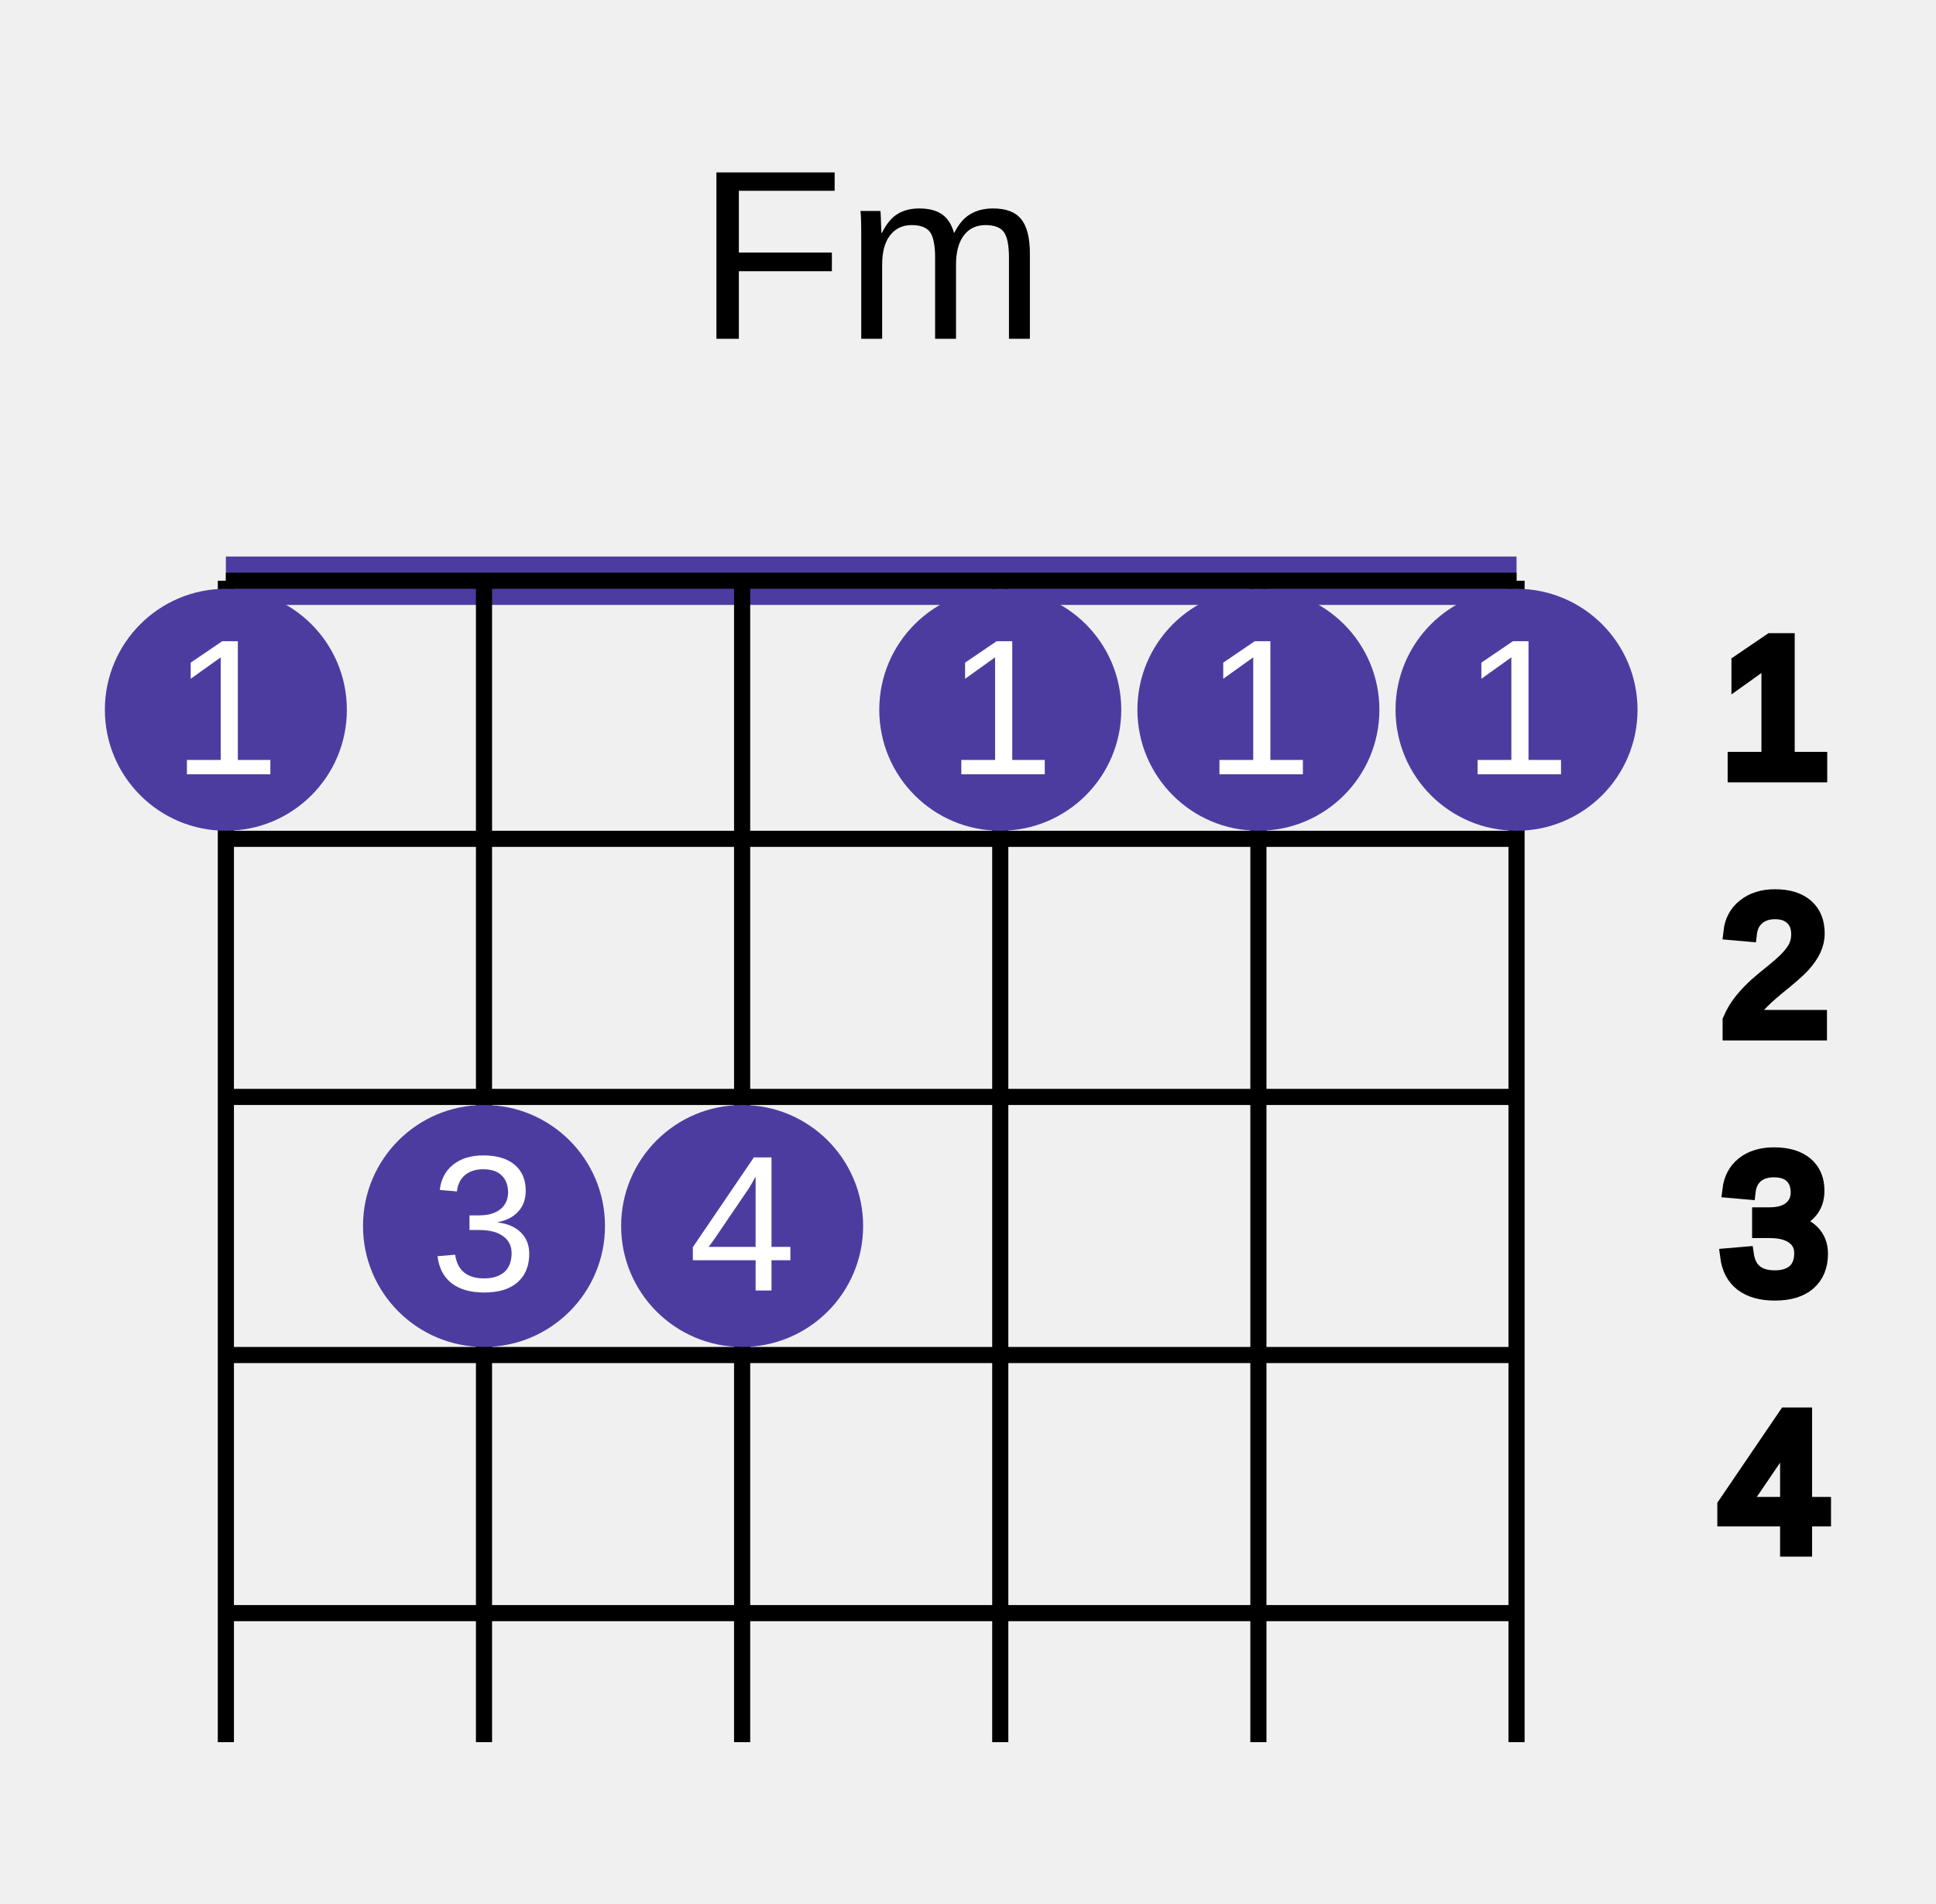
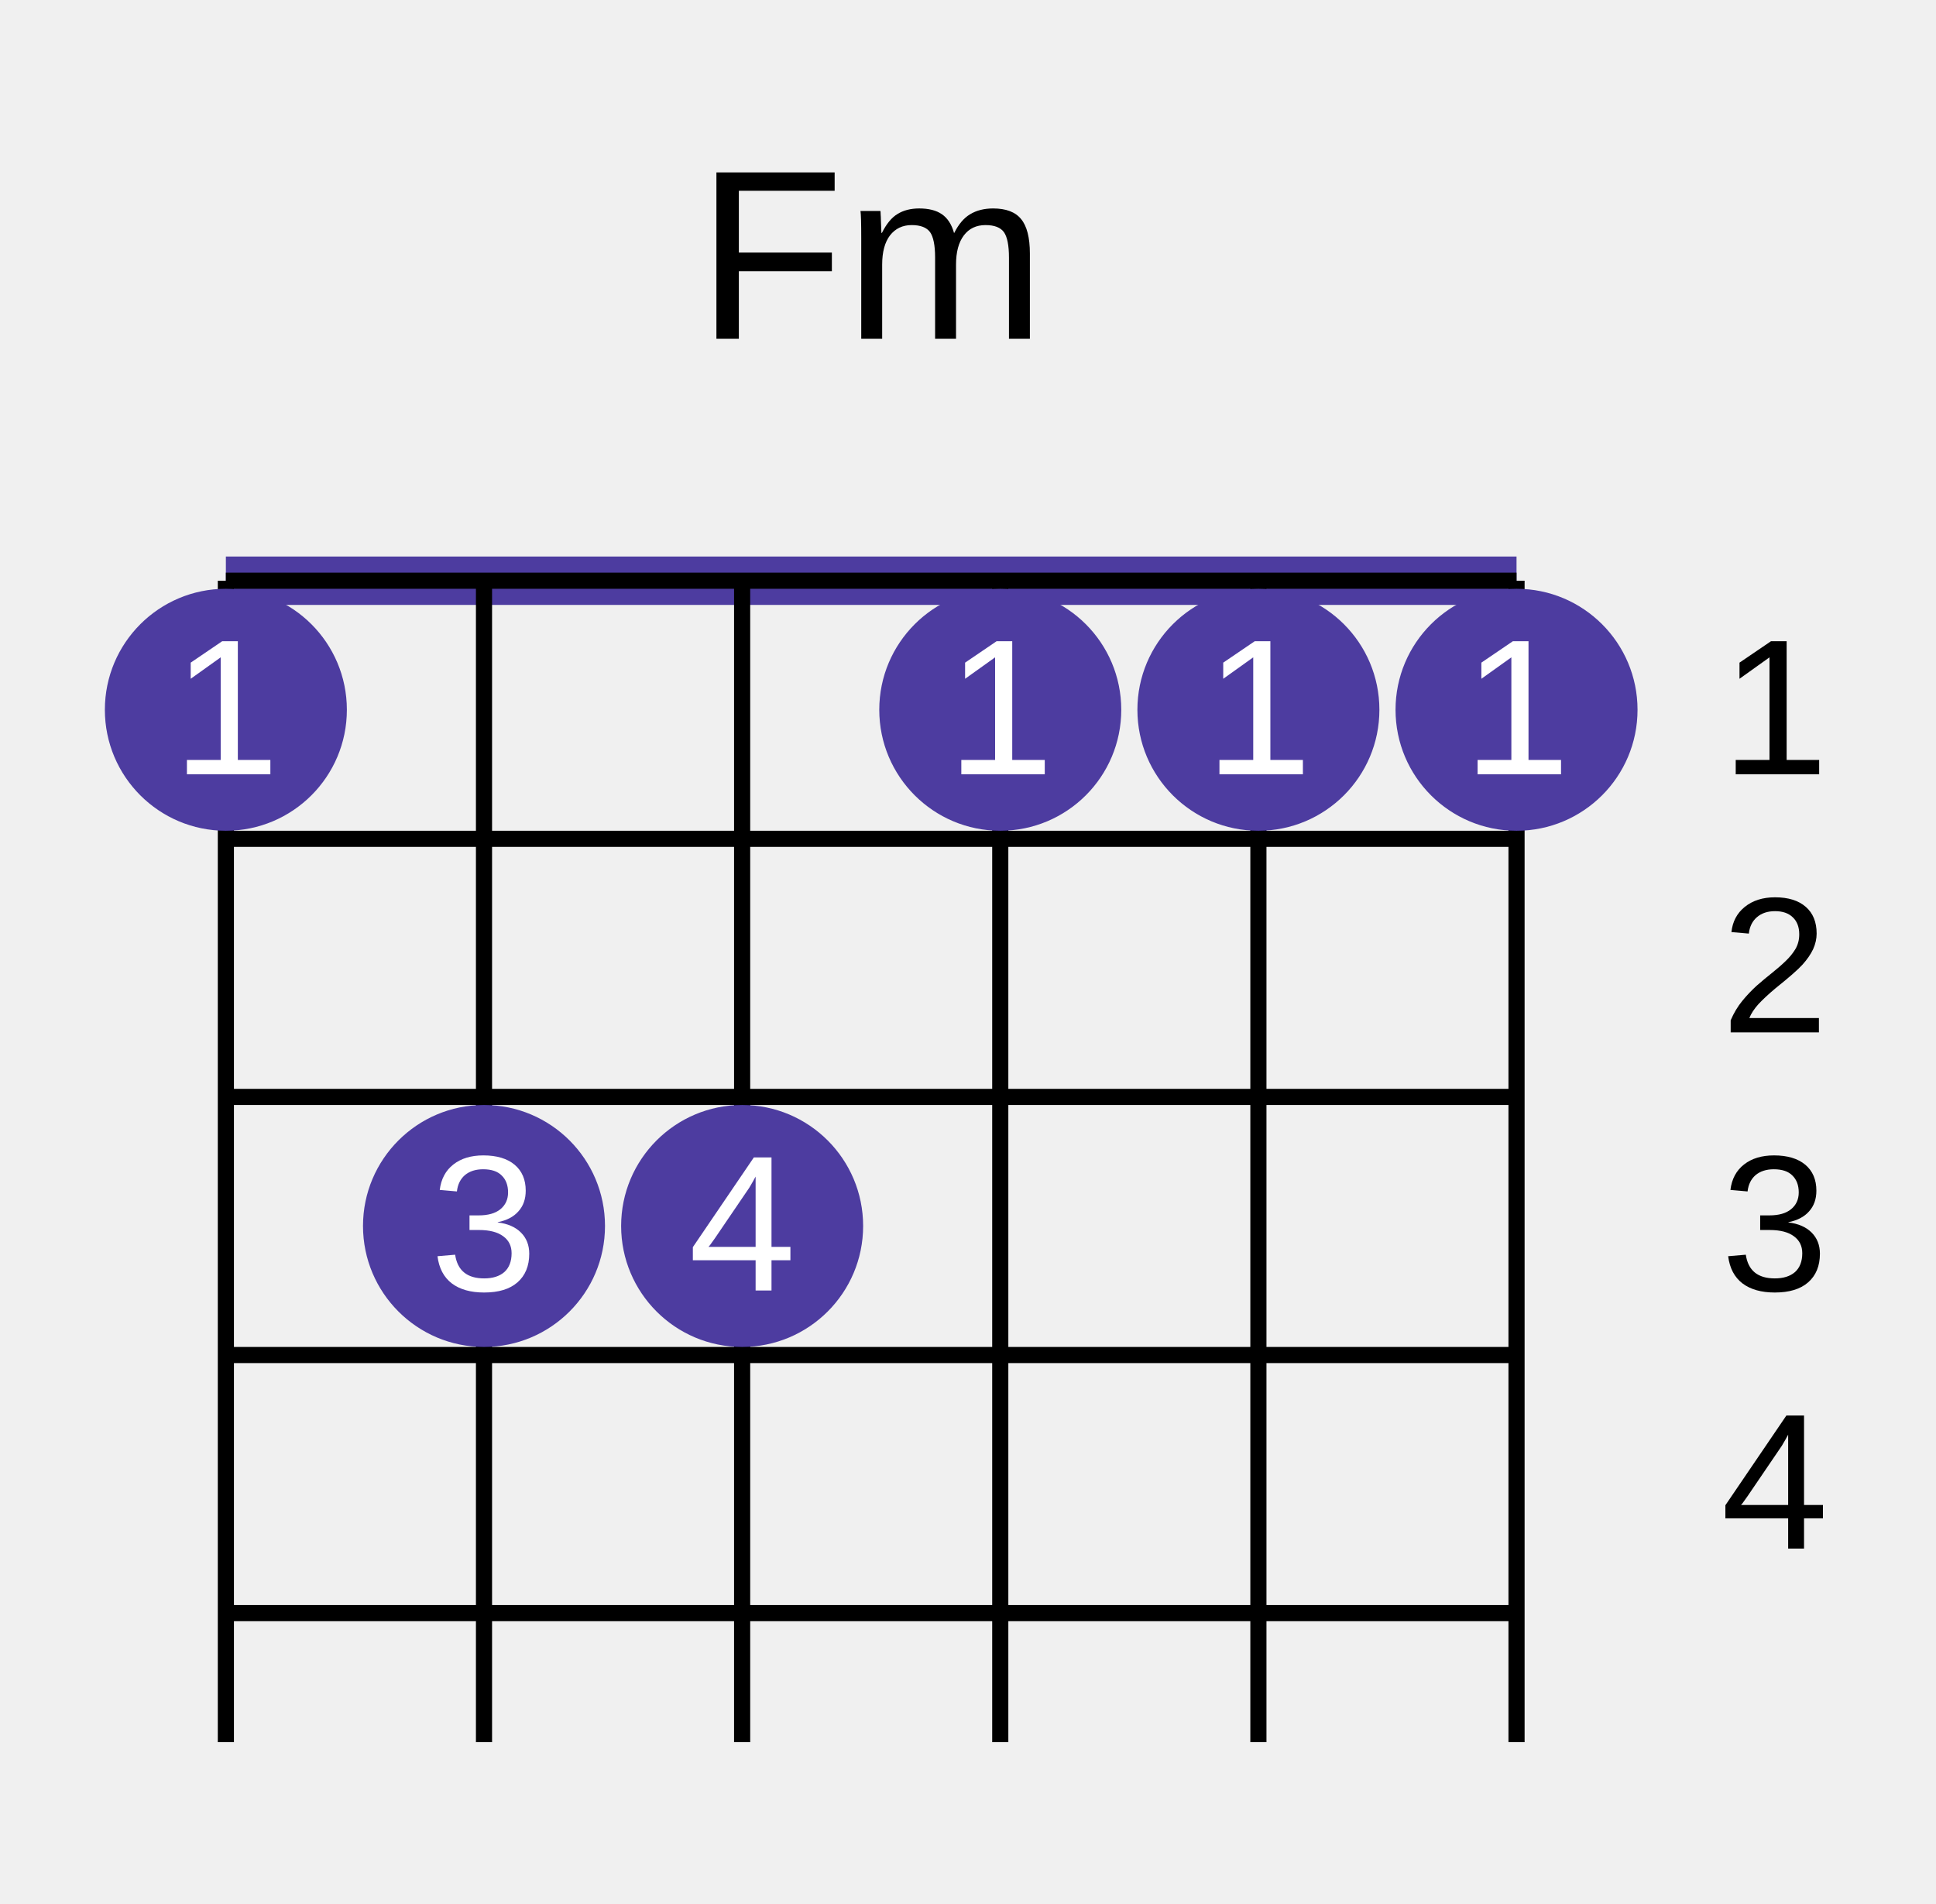
<svg xmlns="http://www.w3.org/2000/svg" height="118" version="1.1" width="120" style="overflow: hidden; position: relative; top: -0.033px;">
  <defs />
  <text style="text-anchor: middle; font: 15px &quot;Arial&quot;;" x="54" y="16" text-anchor="middle" font="10px &quot;Arial&quot;" stroke="none" fill="#000000" font-size="15px">
    <tspan dy="5">Fm</tspan>
  </text>
  <path style="" fill="none" stroke="#4d3ca0" d="M14,36L94,36" stroke-width="3" />
  <path style="" fill="none" stroke="#000000" d="M14,36L94,36" />
  <path style="" fill="none" stroke="#000000" d="M14,52L94,52" />
-   <text style="text-anchor: middle; font: 12px &quot;Arial&quot;;" x="110" y="44" text-anchor="middle" font="10px &quot;Arial&quot;" stroke="#000000" fill="#000000" font-size="12px">
+   <text style="text-anchor: middle; font: 12px &quot;Arial&quot;;" x="110" y="44" text-anchor="middle" font="10px &quot;Arial&quot;" stroke="none" fill="#000000" font-size="12px">
    <tspan dy="4">1</tspan>
  </text>
  <path style="" fill="none" stroke="#000000" d="M14,68L94,68" />
-   <text style="text-anchor: middle; font: 12px &quot;Arial&quot;;" x="110" y="60" text-anchor="middle" font="10px &quot;Arial&quot;" stroke="#000000" fill="#000000" font-size="12px">
+   <text style="text-anchor: middle; font: 12px &quot;Arial&quot;;" x="110" y="60" text-anchor="middle" font="10px &quot;Arial&quot;" stroke="none" fill="#000000" font-size="12px">
    <tspan dy="4">2</tspan>
  </text>
  <path style="" fill="none" stroke="#000000" d="M14,84L94,84" />
-   <text style="text-anchor: middle; font: 12px &quot;Arial&quot;;" x="110" y="76" text-anchor="middle" font="10px &quot;Arial&quot;" stroke="#000000" fill="#000000" font-size="12px">
+   <text style="text-anchor: middle; font: 12px &quot;Arial&quot;;" x="110" y="76" text-anchor="middle" font="10px &quot;Arial&quot;" stroke="none" fill="#000000" font-size="12px">
    <tspan dy="4">3</tspan>
  </text>
  <path style="" fill="none" stroke="#000000" d="M14,100L94,100" />
-   <text style="text-anchor: middle; font: 12px &quot;Arial&quot;;" x="110" y="92" text-anchor="middle" font="10px &quot;Arial&quot;" stroke="#000000" fill="#000000" font-size="12px">
+   <text style="text-anchor: middle; font: 12px &quot;Arial&quot;;" x="110" y="92" text-anchor="middle" font="10px &quot;Arial&quot;" stroke="none" fill="#000000" font-size="12px">
    <tspan dy="4">4</tspan>
  </text>
  <path style="" fill="none" stroke="#000000" d="M14,36L14,108" />
  <path style="" fill="none" stroke="#000000" d="M30,36L30,108" />
  <path style="" fill="none" stroke="#000000" d="M46,36L46,108" />
  <path style="" fill="none" stroke="#000000" d="M62,36L62,108" />
  <path style="" fill="none" stroke="#000000" d="M78,36L78,108" />
  <path style="" fill="none" stroke="#000000" d="M94,36L94,108" />
  <circle cx="14" cy="44" r="7" fill="#4d3ca0" stroke="#4d3ca0" style="" />
  <text style="text-anchor: middle; font: 12px &quot;Arial&quot;;" x="14" y="44" text-anchor="middle" font="10px &quot;Arial&quot;" stroke="none" fill="#ffffff" font-size="12px">
    <tspan dy="4">1</tspan>
  </text>
  <circle cx="30" cy="76" r="7" fill="#4d3ca0" stroke="#4d3ca0" style="" />
  <text style="text-anchor: middle; font: 12px &quot;Arial&quot;;" x="30" y="76" text-anchor="middle" font="10px &quot;Arial&quot;" stroke="none" fill="#ffffff" font-size="12px">
    <tspan dy="4">3</tspan>
  </text>
  <circle cx="46" cy="76" r="7" fill="#4d3ca0" stroke="#4d3ca0" style="" />
  <text style="text-anchor: middle; font: 12px &quot;Arial&quot;;" x="46" y="76" text-anchor="middle" font="10px &quot;Arial&quot;" stroke="none" fill="#ffffff" font-size="12px">
    <tspan dy="4">4</tspan>
  </text>
  <circle cx="62" cy="44" r="7" fill="#4d3ca0" stroke="#4d3ca0" style="" />
  <text style="text-anchor: middle; font: 12px &quot;Arial&quot;;" x="62" y="44" text-anchor="middle" font="10px &quot;Arial&quot;" stroke="none" fill="#ffffff" font-size="12px">
    <tspan dy="4">1</tspan>
  </text>
  <circle cx="78" cy="44" r="7" fill="#4d3ca0" stroke="#4d3ca0" style="" />
  <text style="text-anchor: middle; font: 12px &quot;Arial&quot;;" x="78" y="44" text-anchor="middle" font="10px &quot;Arial&quot;" stroke="none" fill="#ffffff" font-size="12px">
    <tspan dy="4">1</tspan>
  </text>
  <circle cx="94" cy="44" r="7" fill="#4d3ca0" stroke="#4d3ca0" style="" />
  <text style="text-anchor: middle; font: 12px &quot;Arial&quot;;" x="94" y="44" text-anchor="middle" font="10px &quot;Arial&quot;" stroke="none" fill="#ffffff" font-size="12px">
    <tspan dy="4">1</tspan>
  </text>
</svg>
